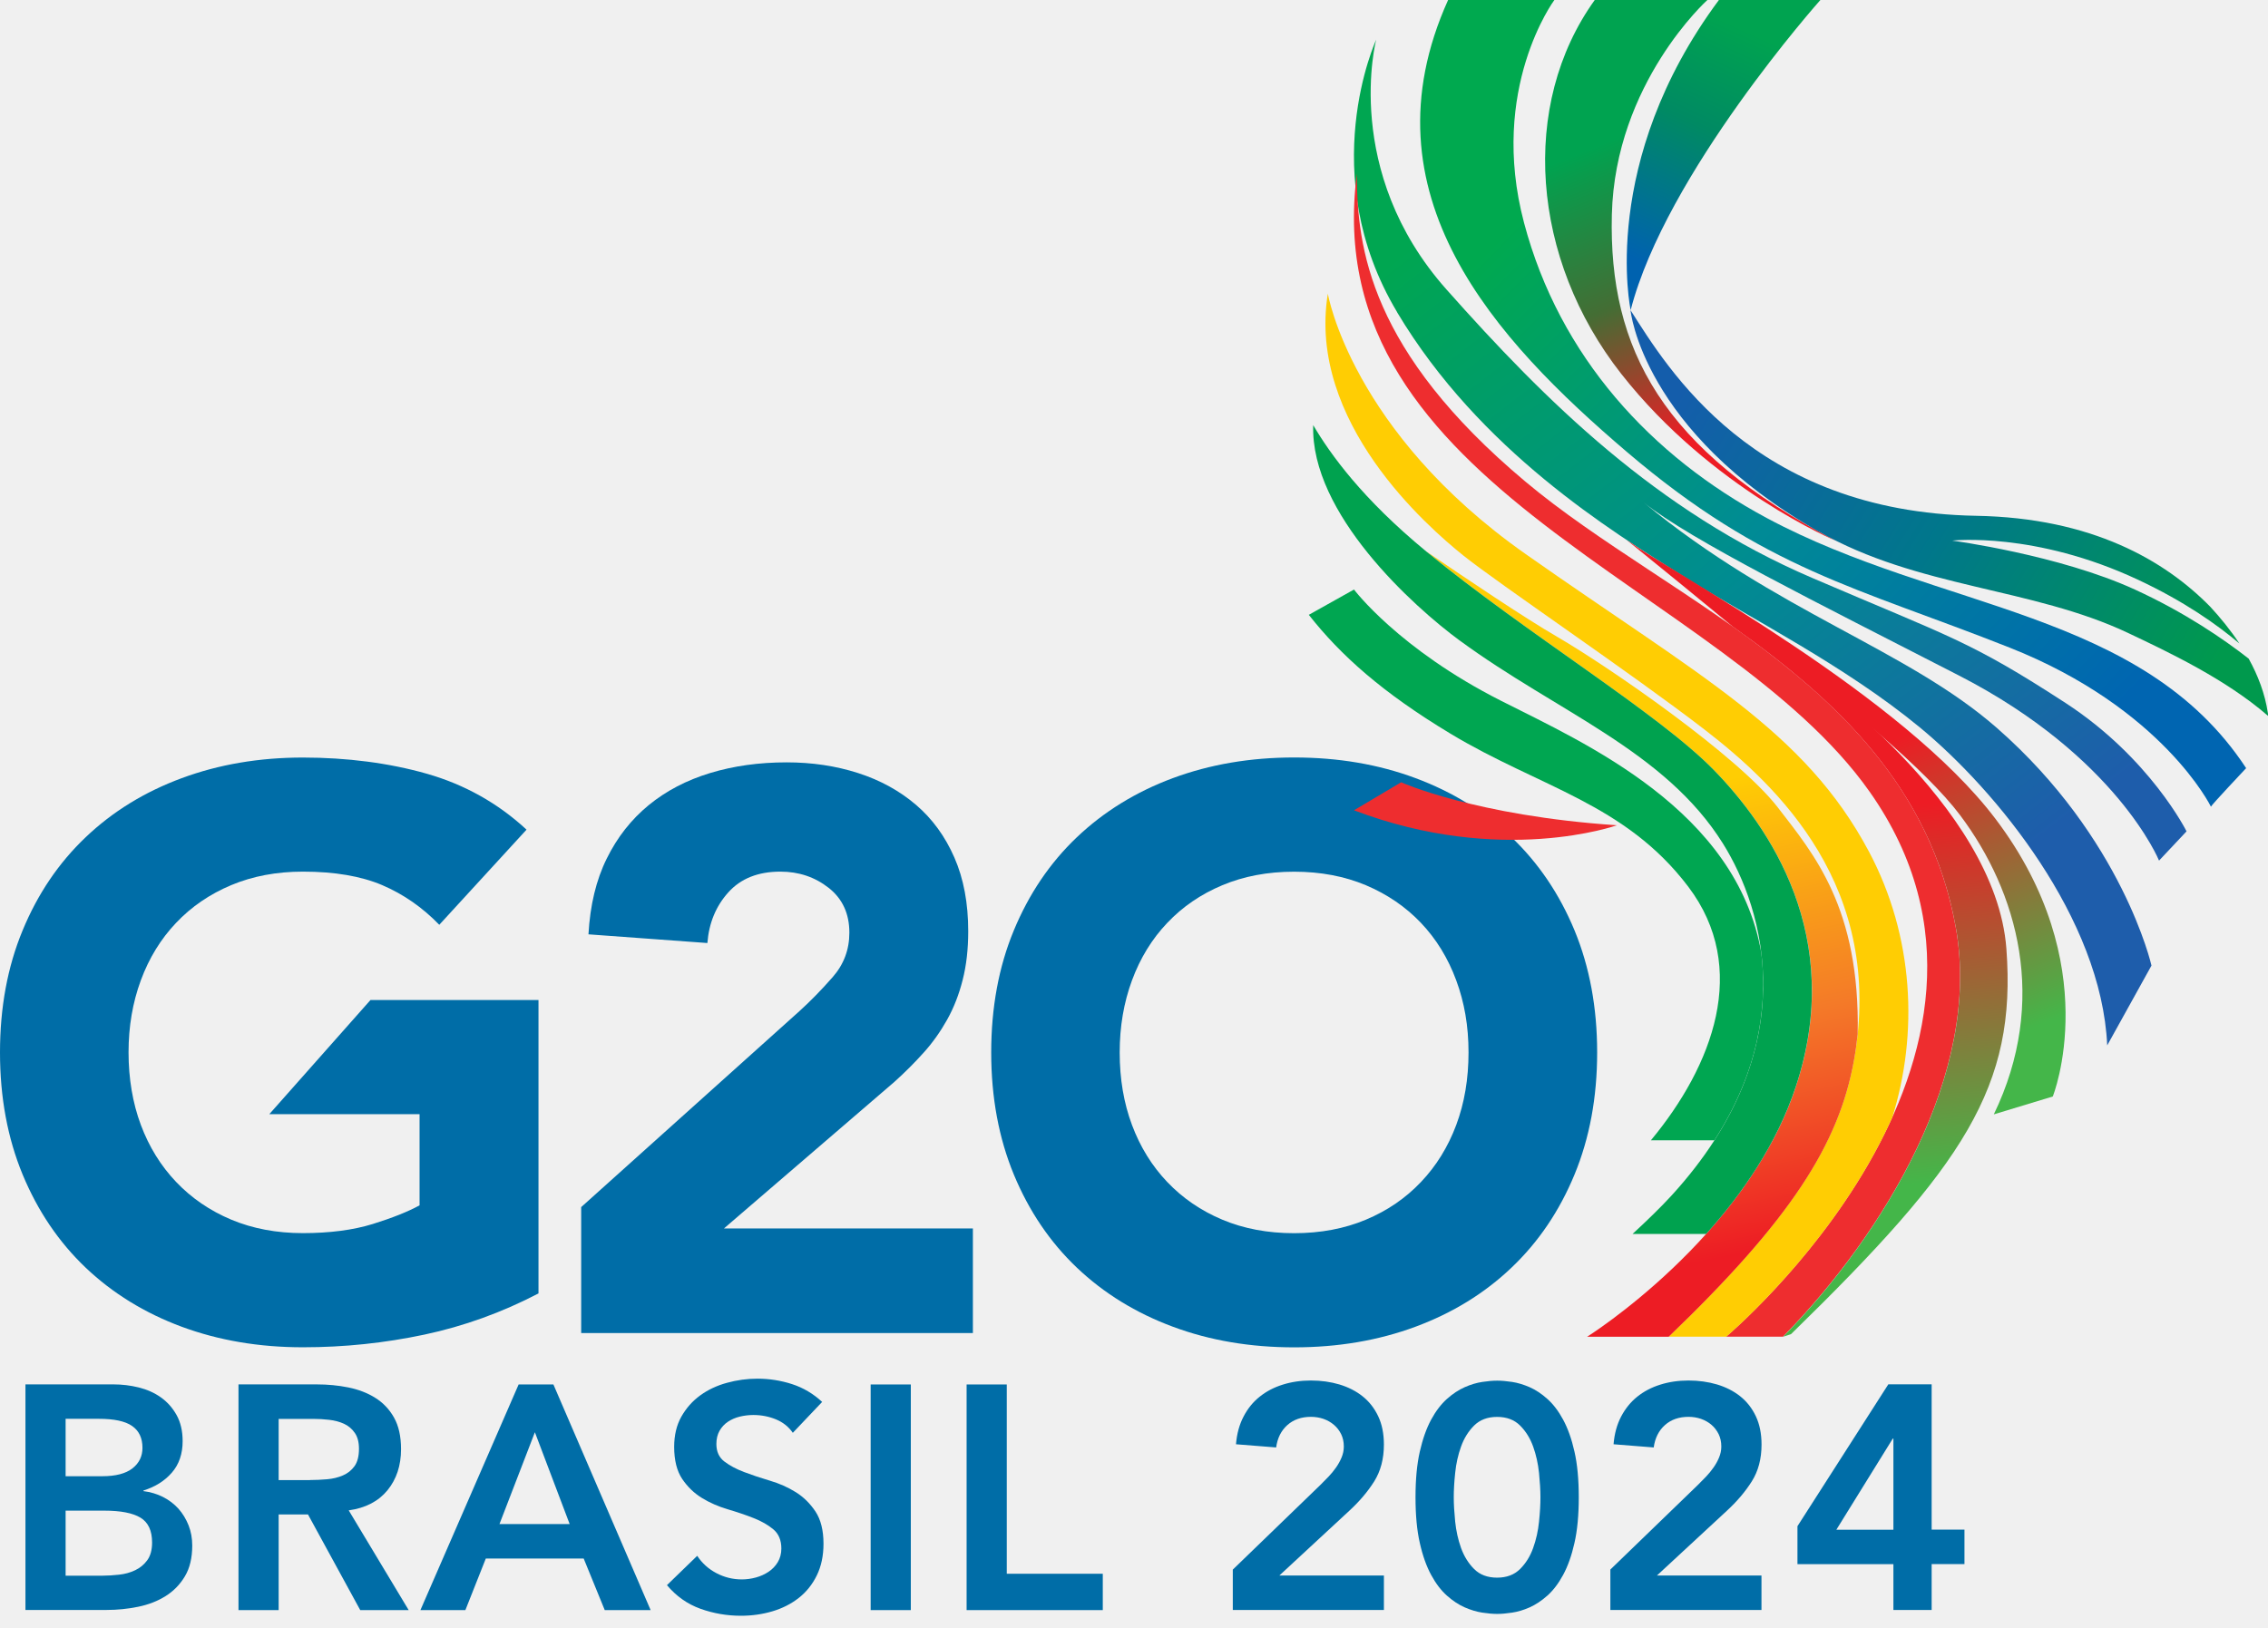
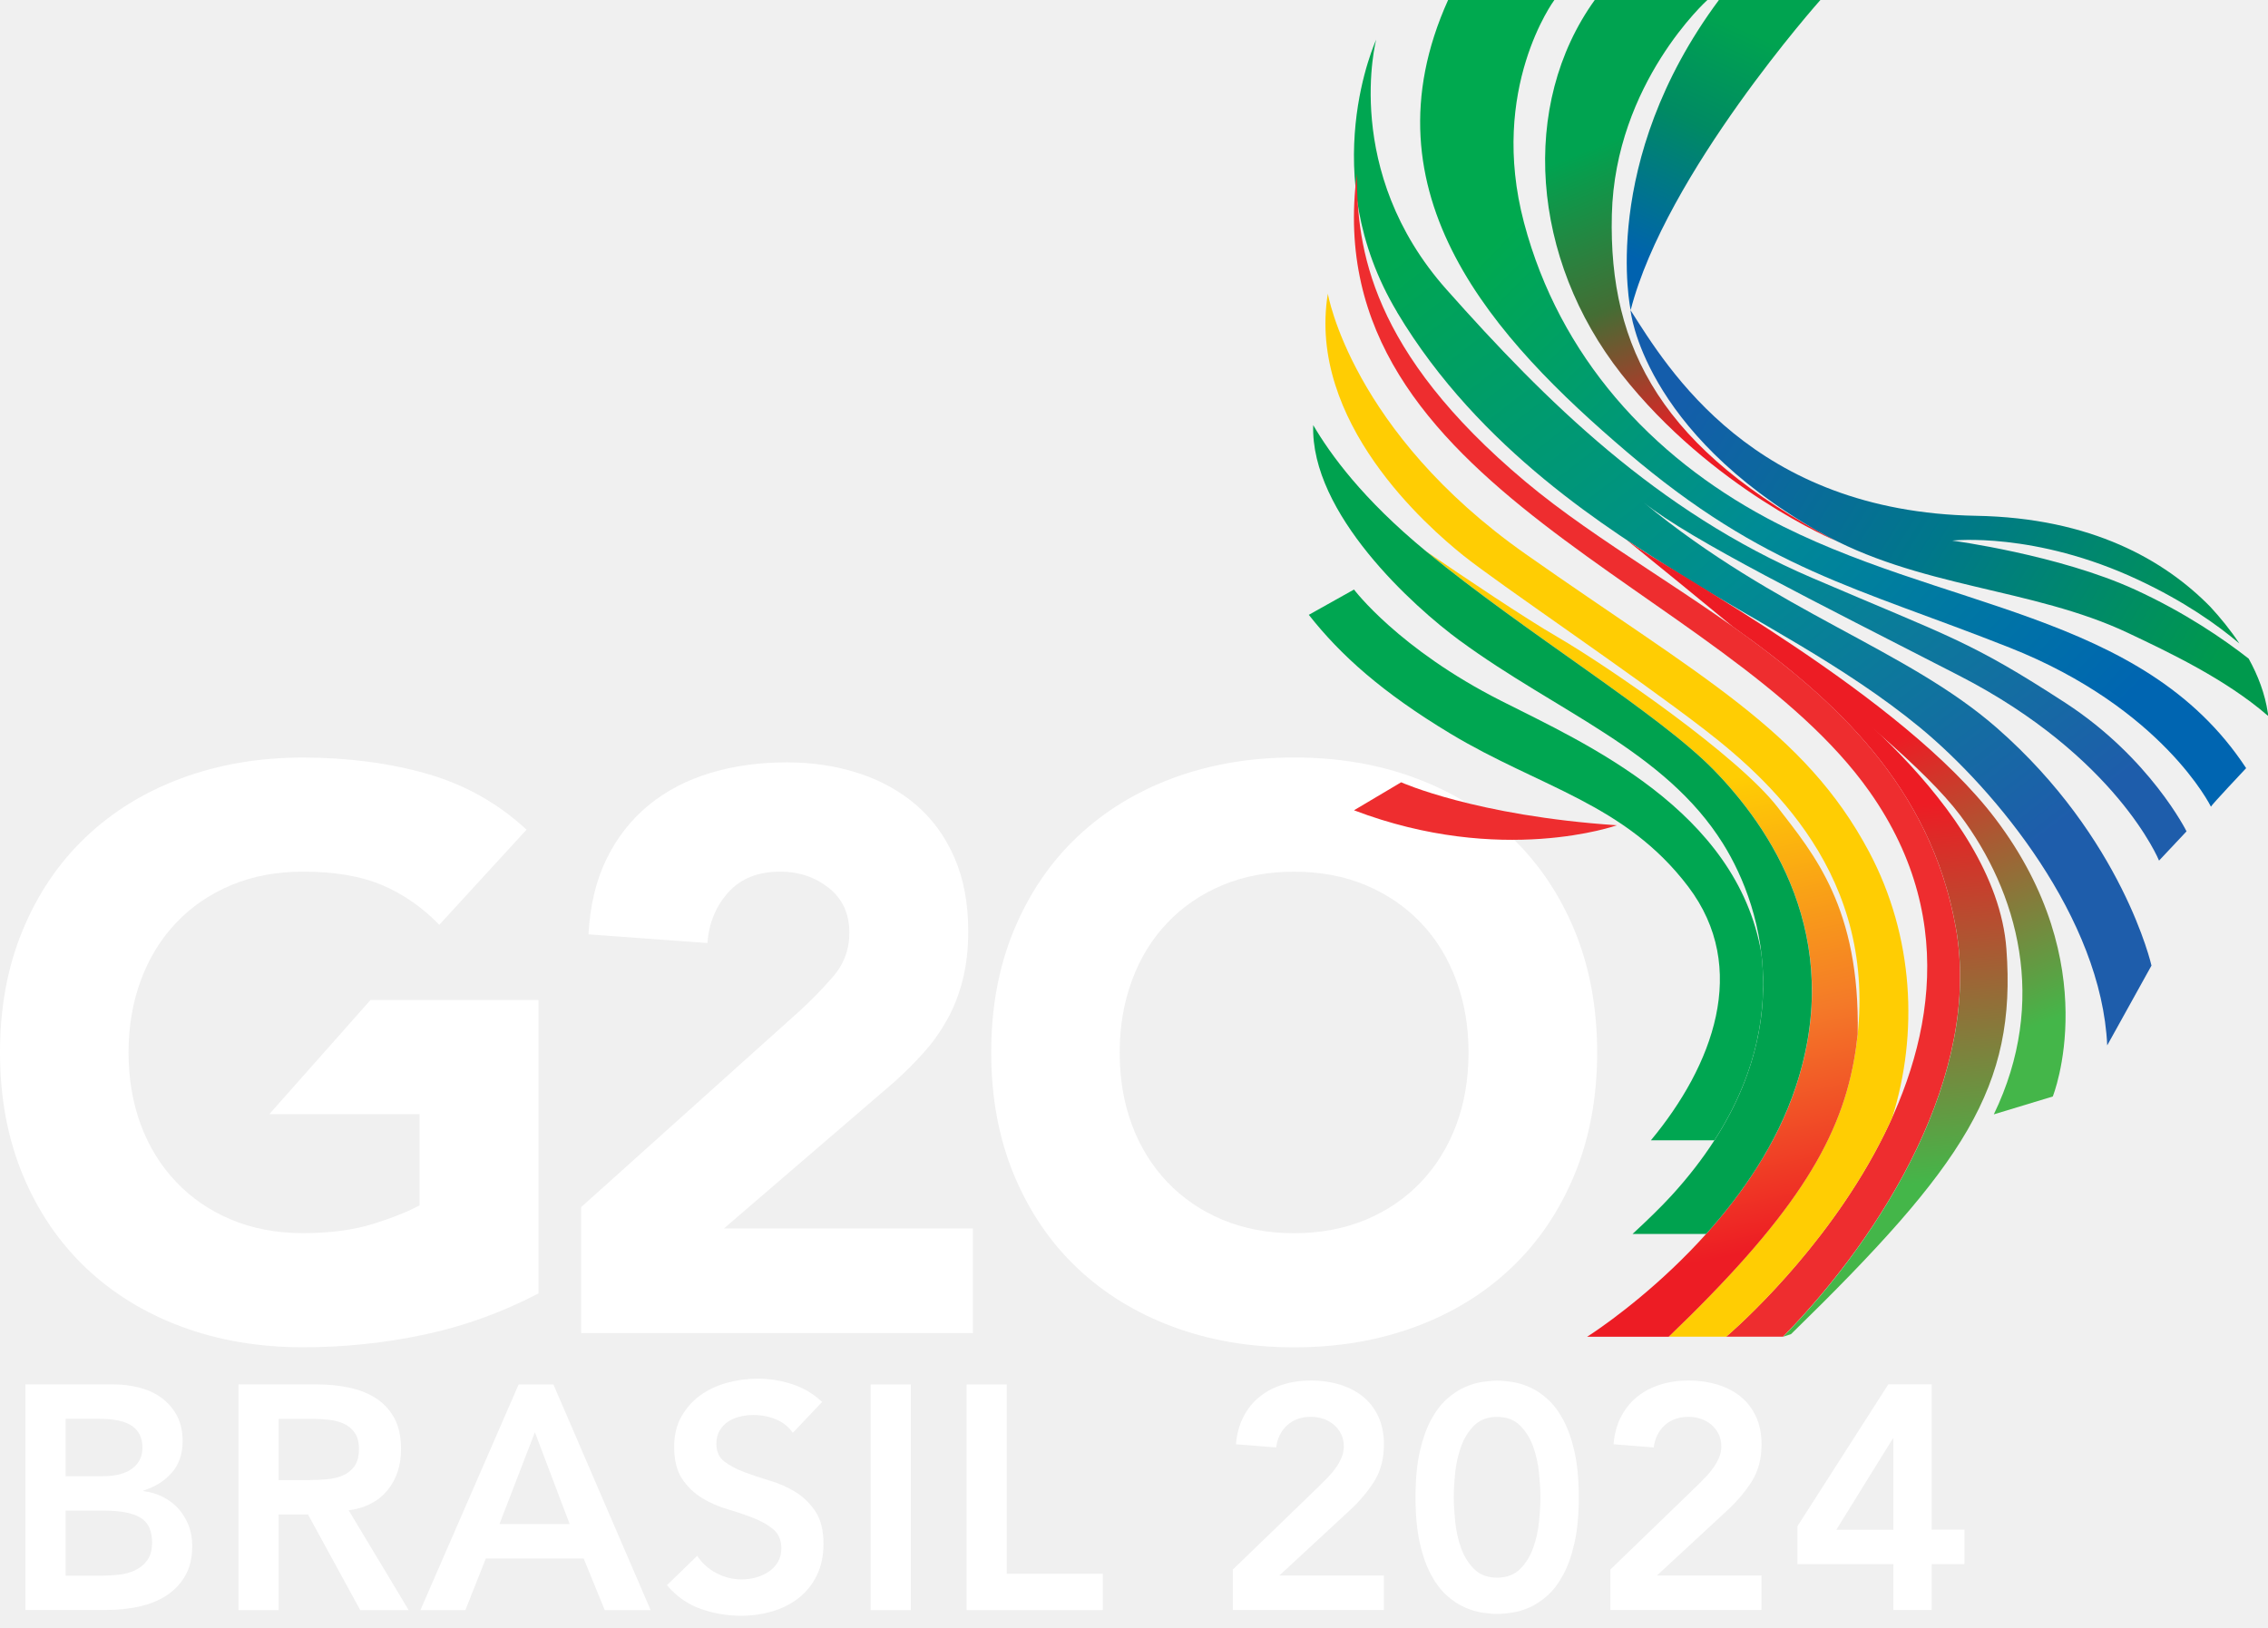
<svg xmlns="http://www.w3.org/2000/svg" aria-labelledby="logo-header" class="LogoG20-module__[local]___ohlCM" width="170" height="122" viewBox="0 0 170 122" fill="none">
-   <path d="M40.363 96.975C37.628 98.4 34.777 99.434 31.804 100.064C28.831 100.695 25.799 101.013 22.709 101.013C19.418 101.013 16.392 100.499 13.615 99.471C10.843 98.443 8.443 96.964 6.423 95.046C4.404 93.122 2.83 90.795 1.696 88.061C0.567 85.326 0 82.278 0 78.908C0 75.537 0.562 72.49 1.696 69.755C2.825 67.021 4.399 64.694 6.423 62.77C8.443 60.846 10.838 59.373 13.615 58.345C16.387 57.317 19.418 56.797 22.709 56.797C26.001 56.797 29.175 57.205 32.011 58.016C34.84 58.827 37.331 60.226 39.467 62.203L32.927 69.337C31.661 68.028 30.235 67.042 28.65 66.363C27.066 65.69 25.084 65.351 22.709 65.351C20.727 65.351 18.936 65.69 17.33 66.363C15.724 67.037 14.346 67.98 13.202 69.188C12.052 70.397 11.172 71.833 10.557 73.497C9.942 75.161 9.635 76.963 9.635 78.903C9.635 80.842 9.942 82.697 10.557 84.34C11.172 85.983 12.052 87.409 13.202 88.617C14.352 89.825 15.73 90.769 17.33 91.442C18.936 92.115 20.727 92.454 22.709 92.454C24.692 92.454 26.472 92.226 27.94 91.77C29.403 91.315 30.574 90.848 31.449 90.371V83.535H20.187L27.771 74.975H40.363V96.964V96.975Z" fill="#006DA7" />
-   <path d="M43.574 90.493L59.919 75.813C60.751 75.06 61.583 74.207 62.415 73.258C63.247 72.31 63.665 71.197 63.665 69.93C63.665 68.504 63.151 67.386 62.118 66.57C61.084 65.759 59.881 65.351 58.493 65.351C56.829 65.351 55.53 65.865 54.597 66.899C53.665 67.932 53.14 69.199 53.023 70.704L44.109 70.052C44.231 67.874 44.682 65.982 45.477 64.376C46.266 62.77 47.321 61.435 48.625 60.364C49.934 59.294 51.465 58.493 53.23 57.958C54.995 57.423 56.903 57.158 58.965 57.158C60.867 57.158 62.648 57.423 64.312 57.958C65.976 58.493 67.423 59.288 68.653 60.338C69.882 61.387 70.841 62.706 71.535 64.291C72.23 65.876 72.574 67.72 72.574 69.819C72.574 71.165 72.436 72.384 72.156 73.476C71.88 74.567 71.493 75.558 70.995 76.449C70.497 77.339 69.914 78.166 69.241 78.913C68.568 79.666 67.836 80.397 67.041 81.113L54.264 92.104H72.924V99.948H43.563V90.498L43.574 90.493Z" fill="#006DA7" />
-   <path d="M83.927 78.908C83.927 80.89 84.234 82.703 84.849 84.346C85.463 85.988 86.343 87.414 87.493 88.622C88.643 89.831 90.021 90.774 91.622 91.447C93.228 92.12 95.019 92.459 97.001 92.459C98.983 92.459 100.774 92.12 102.38 91.447C103.986 90.774 105.359 89.836 106.509 88.622C107.659 87.414 108.539 85.988 109.153 84.346C109.768 82.703 110.075 80.89 110.075 78.908C110.075 76.926 109.768 75.166 109.153 73.502C108.539 71.838 107.659 70.402 106.509 69.194C105.359 67.985 103.981 67.047 102.38 66.369C100.774 65.696 98.983 65.356 97.001 65.356C95.019 65.356 93.228 65.696 91.622 66.369C90.016 67.042 88.638 67.985 87.493 69.194C86.343 70.402 85.463 71.838 84.849 73.502C84.234 75.166 83.927 76.968 83.927 78.908ZM74.297 78.908C74.297 75.543 74.859 72.49 75.993 69.755C77.127 67.021 78.696 64.694 80.72 62.77C82.739 60.852 85.135 59.373 87.912 58.34C90.684 57.312 93.715 56.792 97.006 56.792C100.297 56.792 103.324 57.306 106.101 58.34C108.872 59.373 111.273 60.846 113.292 62.77C115.312 64.694 116.886 67.021 118.02 69.755C119.149 72.49 119.716 75.543 119.716 78.908C119.716 82.273 119.149 85.326 118.02 88.061C116.891 90.795 115.317 93.122 113.292 95.046C111.273 96.969 108.872 98.443 106.101 99.471C103.329 100.499 100.297 101.018 97.006 101.018C93.715 101.018 90.684 100.504 87.912 99.471C85.14 98.443 82.739 96.964 80.72 95.046C78.701 93.127 77.127 90.795 75.993 88.061C74.864 85.326 74.297 82.279 74.297 78.908Z" fill="#006DA7" />
-   <path d="M4.924 118.137H7.696C8.077 118.137 8.485 118.11 8.925 118.062C9.365 118.015 9.768 117.903 10.133 117.728C10.499 117.554 10.801 117.305 11.04 116.976C11.278 116.647 11.4 116.207 11.4 115.651C11.4 114.761 11.109 114.135 10.526 113.785C9.943 113.436 9.042 113.261 7.812 113.261H4.918V118.137H4.924ZM4.924 110.68H7.669C8.671 110.68 9.423 110.484 9.927 110.092C10.43 109.699 10.679 109.185 10.679 108.549C10.679 107.818 10.42 107.272 9.9 106.912C9.381 106.551 8.549 106.376 7.404 106.376H4.918V110.68H4.924ZM1.913 103.795H8.506C9.142 103.795 9.773 103.87 10.393 104.023C11.013 104.177 11.57 104.421 12.052 104.765C12.54 105.11 12.932 105.55 13.234 106.09C13.536 106.631 13.69 107.288 13.69 108.051C13.69 109.005 13.419 109.795 12.879 110.415C12.338 111.035 11.628 111.48 10.754 111.75V111.798C11.278 111.862 11.771 112.01 12.222 112.238C12.677 112.471 13.059 112.763 13.382 113.123C13.7 113.483 13.949 113.897 14.135 114.363C14.32 114.835 14.41 115.338 14.41 115.879C14.41 116.801 14.225 117.575 13.859 118.184C13.493 118.799 13.011 119.292 12.412 119.668C11.813 120.044 11.13 120.309 10.356 120.468C9.582 120.627 8.798 120.707 8.003 120.707H1.908V103.79L1.913 103.795Z" fill="#006DA7" />
-   <path d="M23.229 110.966C23.658 110.966 24.087 110.945 24.517 110.908C24.946 110.871 25.343 110.775 25.698 110.622C26.059 110.468 26.345 110.24 26.573 109.927C26.795 109.615 26.907 109.185 26.907 108.624C26.907 108.131 26.806 107.733 26.594 107.431C26.387 107.129 26.117 106.901 25.783 106.747C25.449 106.594 25.078 106.498 24.67 106.451C24.262 106.403 23.87 106.382 23.488 106.382H20.886V110.971H23.229V110.966ZM17.876 103.796H23.753C24.564 103.796 25.349 103.87 26.107 104.023C26.864 104.177 27.537 104.431 28.126 104.802C28.714 105.168 29.186 105.661 29.535 106.286C29.885 106.906 30.06 107.696 30.06 108.65C30.06 109.88 29.721 110.902 29.043 111.735C28.364 112.561 27.4 113.065 26.138 113.24L30.633 120.718H27.002L23.086 113.547H20.886V120.718H17.876V103.801V103.796Z" fill="#006DA7" />
-   <path d="M42.7 114.268L40.093 107.383L37.438 114.268H42.695H42.7ZM38.879 103.801H41.481L48.769 120.718H45.329L43.75 116.849H36.415L34.883 120.718H31.513L38.874 103.801H38.879Z" fill="#006DA7" />
-   <path d="M59.431 107.431C59.113 106.97 58.684 106.631 58.154 106.414C57.618 106.196 57.057 106.09 56.468 106.09C56.119 106.09 55.779 106.133 55.451 106.212C55.122 106.292 54.831 106.419 54.566 106.594C54.301 106.769 54.094 106.997 53.935 107.272C53.776 107.553 53.697 107.882 53.697 108.263C53.697 108.836 53.898 109.275 54.296 109.578C54.693 109.88 55.186 110.145 55.774 110.367C56.362 110.59 57.009 110.807 57.709 111.014C58.408 111.22 59.055 111.507 59.643 111.872C60.231 112.238 60.724 112.726 61.127 113.33C61.524 113.934 61.726 114.739 61.726 115.741C61.726 116.647 61.556 117.442 61.222 118.121C60.889 118.799 60.438 119.361 59.871 119.806C59.304 120.251 58.647 120.585 57.899 120.808C57.152 121.03 56.362 121.142 55.536 121.142C54.486 121.142 53.474 120.967 52.499 120.617C51.529 120.267 50.692 119.679 49.992 118.847L52.261 116.647C52.626 117.204 53.108 117.638 53.707 117.951C54.306 118.264 54.937 118.417 55.605 118.417C55.954 118.417 56.304 118.37 56.654 118.274C57.004 118.179 57.322 118.036 57.608 117.845C57.894 117.654 58.127 117.411 58.302 117.119C58.477 116.822 58.567 116.483 58.567 116.102C58.567 115.481 58.366 114.999 57.968 114.665C57.571 114.331 57.078 114.05 56.484 113.817C55.896 113.584 55.249 113.367 54.55 113.16C53.85 112.953 53.204 112.673 52.616 112.312C52.027 111.952 51.534 111.475 51.132 110.881C50.734 110.282 50.533 109.482 50.533 108.48C50.533 107.606 50.713 106.848 51.073 106.212C51.434 105.576 51.9 105.046 52.483 104.622C53.066 104.198 53.728 103.886 54.481 103.679C55.228 103.472 55.997 103.366 56.776 103.366C57.666 103.366 58.53 103.504 59.367 103.774C60.205 104.045 60.957 104.49 61.625 105.11L59.426 107.426L59.431 107.431Z" fill="#006DA7" />
-   <path d="M92.406 117.681L98.978 111.326C99.169 111.136 99.37 110.934 99.577 110.717C99.784 110.5 99.969 110.277 100.139 110.033C100.308 109.795 100.446 109.546 100.557 109.281C100.669 109.016 100.727 108.74 100.727 108.454C100.727 108.104 100.658 107.792 100.525 107.521C100.388 107.251 100.213 107.018 99.985 106.827C99.762 106.636 99.503 106.488 99.206 106.382C98.909 106.281 98.596 106.228 98.263 106.228C97.547 106.228 96.953 106.435 96.492 106.848C96.031 107.262 95.75 107.818 95.655 108.523L92.645 108.284C92.708 107.505 92.894 106.816 93.207 106.217C93.514 105.619 93.917 105.12 94.415 104.723C94.908 104.325 95.48 104.023 96.137 103.817C96.789 103.61 97.499 103.504 98.263 103.504C99.026 103.504 99.741 103.605 100.398 103.801C101.061 104.002 101.638 104.294 102.131 104.686C102.624 105.078 103.016 105.576 103.303 106.18C103.589 106.785 103.732 107.495 103.732 108.306C103.732 109.376 103.488 110.293 103.006 111.067C102.518 111.841 101.893 112.577 101.13 113.277L95.894 118.126H103.732V120.707H92.406V117.67V117.681Z" fill="#006DA7" />
-   <path d="M108.968 112.259C108.968 112.784 109.005 113.393 109.074 114.088C109.148 114.782 109.291 115.439 109.514 116.059C109.736 116.679 110.065 117.209 110.494 117.638C110.923 118.068 111.496 118.285 112.216 118.285C112.937 118.285 113.504 118.068 113.939 117.638C114.368 117.209 114.697 116.685 114.919 116.059C115.142 115.439 115.29 114.782 115.359 114.088C115.433 113.393 115.465 112.784 115.465 112.259C115.465 111.735 115.428 111.125 115.359 110.431C115.285 109.737 115.142 109.079 114.919 108.459C114.697 107.839 114.368 107.309 113.939 106.88C113.51 106.451 112.937 106.233 112.216 106.233C111.496 106.233 110.929 106.451 110.494 106.88C110.065 107.309 109.736 107.834 109.514 108.459C109.291 109.079 109.143 109.737 109.074 110.431C109 111.125 108.968 111.735 108.968 112.259ZM106.101 112.259C106.101 110.924 106.207 109.779 106.424 108.83C106.641 107.882 106.922 107.087 107.272 106.44C107.622 105.794 108.019 105.279 108.454 104.887C108.894 104.495 109.339 104.204 109.795 104.002C110.25 103.801 110.685 103.674 111.109 103.61C111.533 103.546 111.899 103.515 112.222 103.515C112.545 103.515 112.911 103.546 113.335 103.61C113.759 103.674 114.193 103.806 114.649 104.002C115.105 104.204 115.55 104.495 115.985 104.887C116.424 105.279 116.817 105.794 117.166 106.44C117.516 107.087 117.802 107.882 118.014 108.83C118.232 109.779 118.338 110.924 118.338 112.259C118.338 113.595 118.232 114.74 118.014 115.688C117.802 116.637 117.516 117.432 117.166 118.078C116.817 118.725 116.419 119.244 115.985 119.631C115.545 120.023 115.1 120.315 114.649 120.516C114.193 120.718 113.759 120.845 113.335 120.908C112.911 120.972 112.545 121.004 112.222 121.004C111.899 121.004 111.533 120.972 111.109 120.908C110.685 120.845 110.25 120.712 109.795 120.516C109.339 120.315 108.894 120.023 108.454 119.631C108.014 119.239 107.622 118.725 107.272 118.078C106.922 117.432 106.636 116.637 106.424 115.688C106.207 114.74 106.101 113.6 106.101 112.259Z" fill="#006DA7" />
-   <path d="M120.702 117.681L127.274 111.326C127.465 111.136 127.666 110.934 127.873 110.717C128.079 110.5 128.265 110.277 128.434 110.033C128.604 109.795 128.742 109.546 128.853 109.281C128.964 109.016 129.023 108.74 129.023 108.454C129.023 108.104 128.954 107.792 128.821 107.521C128.684 107.251 128.509 107.018 128.286 106.827C128.063 106.636 127.804 106.488 127.507 106.382C127.21 106.281 126.898 106.228 126.564 106.228C125.848 106.228 125.255 106.435 124.794 106.848C124.332 107.262 124.052 107.818 123.956 108.523L120.946 108.284C121.01 107.505 121.195 106.816 121.508 106.217C121.82 105.619 122.223 105.12 122.716 104.723C123.209 104.325 123.781 104.023 124.438 103.817C125.09 103.61 125.801 103.504 126.564 103.504C127.327 103.504 128.042 103.605 128.705 103.801C129.367 104.002 129.945 104.294 130.438 104.686C130.931 105.078 131.323 105.576 131.609 106.18C131.895 106.785 132.038 107.495 132.038 108.306C132.038 109.376 131.795 110.293 131.307 111.067C130.819 111.841 130.194 112.577 129.431 113.277L124.195 118.126H132.033V120.707H120.707V117.67L120.702 117.681Z" fill="#006DA7" />
-   <path d="M141.922 107.86H141.875L137.645 114.692H141.922V107.86ZM141.922 117.273H134.73V114.427L141.541 103.79H144.789V114.686H147.248V117.267H144.789V120.707H141.922V117.267V117.273Z" fill="#006DA7" />
-   <path d="M68.271 103.801H65.261V120.718H68.271V103.801Z" fill="#006DA7" />
-   <path d="M72.453 103.801H75.463V117.993H82.66V120.718H72.453V103.801Z" fill="#006DA7" />
+   <path d="M40.363 96.975C37.628 98.4 34.777 99.434 31.804 100.064C28.831 100.695 25.799 101.013 22.709 101.013C19.418 101.013 16.392 100.499 13.615 99.471C10.843 98.443 8.443 96.964 6.423 95.046C4.404 93.122 2.83 90.795 1.696 88.061C0.567 85.326 0 82.278 0 78.908C0 75.537 0.562 72.49 1.696 69.755C2.825 67.021 4.399 64.694 6.423 62.77C8.443 60.846 10.838 59.373 13.615 58.345C16.387 57.317 19.418 56.797 22.709 56.797C26.001 56.797 29.175 57.205 32.011 58.016C34.84 58.827 37.331 60.226 39.467 62.203L32.927 69.337C31.661 68.028 30.235 67.042 28.65 66.363C27.066 65.69 25.084 65.351 22.709 65.351C20.727 65.351 18.936 65.69 17.33 66.363C15.724 67.037 14.346 67.98 13.202 69.188C12.052 70.397 11.172 71.833 10.557 73.497C9.942 75.161 9.635 76.963 9.635 78.903C9.635 80.842 9.942 82.697 10.557 84.34C11.172 85.983 12.052 87.409 13.202 88.617C14.352 89.825 15.73 90.769 17.33 91.442C18.936 92.115 20.727 92.454 22.709 92.454C24.692 92.454 26.472 92.226 27.94 91.77C29.403 91.315 30.574 90.848 31.449 90.371V83.535H20.187L27.771 74.975H40.363V96.964V96.975Z" fill="#fff" />
+   <path d="M43.574 90.493L59.919 75.813C60.751 75.06 61.583 74.207 62.415 73.258C63.247 72.31 63.665 71.197 63.665 69.93C63.665 68.504 63.151 67.386 62.118 66.57C61.084 65.759 59.881 65.351 58.493 65.351C56.829 65.351 55.53 65.865 54.597 66.899C53.665 67.932 53.14 69.199 53.023 70.704L44.109 70.052C44.231 67.874 44.682 65.982 45.477 64.376C46.266 62.77 47.321 61.435 48.625 60.364C49.934 59.294 51.465 58.493 53.23 57.958C54.995 57.423 56.903 57.158 58.965 57.158C60.867 57.158 62.648 57.423 64.312 57.958C65.976 58.493 67.423 59.288 68.653 60.338C69.882 61.387 70.841 62.706 71.535 64.291C72.23 65.876 72.574 67.72 72.574 69.819C72.574 71.165 72.436 72.384 72.156 73.476C71.88 74.567 71.493 75.558 70.995 76.449C70.497 77.339 69.914 78.166 69.241 78.913C68.568 79.666 67.836 80.397 67.041 81.113L54.264 92.104H72.924V99.948H43.563V90.498L43.574 90.493Z" fill="#fff" />
+   <path d="M83.927 78.908C83.927 80.89 84.234 82.703 84.849 84.346C85.463 85.988 86.343 87.414 87.493 88.622C88.643 89.831 90.021 90.774 91.622 91.447C93.228 92.12 95.019 92.459 97.001 92.459C98.983 92.459 100.774 92.12 102.38 91.447C103.986 90.774 105.359 89.836 106.509 88.622C107.659 87.414 108.539 85.988 109.153 84.346C109.768 82.703 110.075 80.89 110.075 78.908C110.075 76.926 109.768 75.166 109.153 73.502C108.539 71.838 107.659 70.402 106.509 69.194C105.359 67.985 103.981 67.047 102.38 66.369C100.774 65.696 98.983 65.356 97.001 65.356C95.019 65.356 93.228 65.696 91.622 66.369C90.016 67.042 88.638 67.985 87.493 69.194C86.343 70.402 85.463 71.838 84.849 73.502C84.234 75.166 83.927 76.968 83.927 78.908ZM74.297 78.908C74.297 75.543 74.859 72.49 75.993 69.755C77.127 67.021 78.696 64.694 80.72 62.77C82.739 60.852 85.135 59.373 87.912 58.34C90.684 57.312 93.715 56.792 97.006 56.792C100.297 56.792 103.324 57.306 106.101 58.34C108.872 59.373 111.273 60.846 113.292 62.77C115.312 64.694 116.886 67.021 118.02 69.755C119.149 72.49 119.716 75.543 119.716 78.908C119.716 82.273 119.149 85.326 118.02 88.061C116.891 90.795 115.317 93.122 113.292 95.046C111.273 96.969 108.872 98.443 106.101 99.471C103.329 100.499 100.297 101.018 97.006 101.018C93.715 101.018 90.684 100.504 87.912 99.471C85.14 98.443 82.739 96.964 80.72 95.046C78.701 93.127 77.127 90.795 75.993 88.061C74.864 85.326 74.297 82.279 74.297 78.908Z" fill="#fff" />
+   <path d="M4.924 118.137H7.696C8.077 118.137 8.485 118.11 8.925 118.062C9.365 118.015 9.768 117.903 10.133 117.728C10.499 117.554 10.801 117.305 11.04 116.976C11.278 116.647 11.4 116.207 11.4 115.651C11.4 114.761 11.109 114.135 10.526 113.785C9.943 113.436 9.042 113.261 7.812 113.261H4.918V118.137H4.924ZM4.924 110.68H7.669C8.671 110.68 9.423 110.484 9.927 110.092C10.43 109.699 10.679 109.185 10.679 108.549C10.679 107.818 10.42 107.272 9.9 106.912C9.381 106.551 8.549 106.376 7.404 106.376H4.918V110.68H4.924ZM1.913 103.795H8.506C9.142 103.795 9.773 103.87 10.393 104.023C11.013 104.177 11.57 104.421 12.052 104.765C12.54 105.11 12.932 105.55 13.234 106.09C13.536 106.631 13.69 107.288 13.69 108.051C13.69 109.005 13.419 109.795 12.879 110.415C12.338 111.035 11.628 111.48 10.754 111.75V111.798C11.278 111.862 11.771 112.01 12.222 112.238C12.677 112.471 13.059 112.763 13.382 113.123C13.7 113.483 13.949 113.897 14.135 114.363C14.32 114.835 14.41 115.338 14.41 115.879C14.41 116.801 14.225 117.575 13.859 118.184C13.493 118.799 13.011 119.292 12.412 119.668C11.813 120.044 11.13 120.309 10.356 120.468C9.582 120.627 8.798 120.707 8.003 120.707H1.908V103.79L1.913 103.795Z" fill="#fff" />
+   <path d="M23.229 110.966C23.658 110.966 24.087 110.945 24.517 110.908C24.946 110.871 25.343 110.775 25.698 110.622C26.059 110.468 26.345 110.24 26.573 109.927C26.795 109.615 26.907 109.185 26.907 108.624C26.907 108.131 26.806 107.733 26.594 107.431C26.387 107.129 26.117 106.901 25.783 106.747C25.449 106.594 25.078 106.498 24.67 106.451C24.262 106.403 23.87 106.382 23.488 106.382H20.886V110.971H23.229V110.966ZM17.876 103.796H23.753C24.564 103.796 25.349 103.87 26.107 104.023C26.864 104.177 27.537 104.431 28.126 104.802C28.714 105.168 29.186 105.661 29.535 106.286C29.885 106.906 30.06 107.696 30.06 108.65C30.06 109.88 29.721 110.902 29.043 111.735C28.364 112.561 27.4 113.065 26.138 113.24L30.633 120.718H27.002L23.086 113.547H20.886V120.718H17.876V103.801V103.796Z" fill="#fff" />
+   <path d="M42.7 114.268L40.093 107.383L37.438 114.268H42.695H42.7ZM38.879 103.801H41.481L48.769 120.718H45.329L43.75 116.849H36.415L34.883 120.718H31.513L38.874 103.801H38.879Z" fill="#fff" />
+   <path d="M59.431 107.431C59.113 106.97 58.684 106.631 58.154 106.414C57.618 106.196 57.057 106.09 56.468 106.09C56.119 106.09 55.779 106.133 55.451 106.212C55.122 106.292 54.831 106.419 54.566 106.594C54.301 106.769 54.094 106.997 53.935 107.272C53.776 107.553 53.697 107.882 53.697 108.263C53.697 108.836 53.898 109.275 54.296 109.578C54.693 109.88 55.186 110.145 55.774 110.367C56.362 110.59 57.009 110.807 57.709 111.014C58.408 111.22 59.055 111.507 59.643 111.872C60.231 112.238 60.724 112.726 61.127 113.33C61.524 113.934 61.726 114.739 61.726 115.741C61.726 116.647 61.556 117.442 61.222 118.121C60.889 118.799 60.438 119.361 59.871 119.806C59.304 120.251 58.647 120.585 57.899 120.808C57.152 121.03 56.362 121.142 55.536 121.142C54.486 121.142 53.474 120.967 52.499 120.617C51.529 120.267 50.692 119.679 49.992 118.847L52.261 116.647C52.626 117.204 53.108 117.638 53.707 117.951C54.306 118.264 54.937 118.417 55.605 118.417C55.954 118.417 56.304 118.37 56.654 118.274C57.004 118.179 57.322 118.036 57.608 117.845C57.894 117.654 58.127 117.411 58.302 117.119C58.477 116.822 58.567 116.483 58.567 116.102C58.567 115.481 58.366 114.999 57.968 114.665C57.571 114.331 57.078 114.05 56.484 113.817C55.896 113.584 55.249 113.367 54.55 113.16C53.85 112.953 53.204 112.673 52.616 112.312C52.027 111.952 51.534 111.475 51.132 110.881C50.734 110.282 50.533 109.482 50.533 108.48C50.533 107.606 50.713 106.848 51.073 106.212C51.434 105.576 51.9 105.046 52.483 104.622C53.066 104.198 53.728 103.886 54.481 103.679C55.228 103.472 55.997 103.366 56.776 103.366C57.666 103.366 58.53 103.504 59.367 103.774C60.205 104.045 60.957 104.49 61.625 105.11L59.426 107.426L59.431 107.431Z" fill="#fff" />
+   <path d="M92.406 117.681L98.978 111.326C99.169 111.136 99.37 110.934 99.577 110.717C99.784 110.5 99.969 110.277 100.139 110.033C100.308 109.795 100.446 109.546 100.557 109.281C100.669 109.016 100.727 108.74 100.727 108.454C100.727 108.104 100.658 107.792 100.525 107.521C100.388 107.251 100.213 107.018 99.985 106.827C99.762 106.636 99.503 106.488 99.206 106.382C98.909 106.281 98.596 106.228 98.263 106.228C97.547 106.228 96.953 106.435 96.492 106.848C96.031 107.262 95.75 107.818 95.655 108.523L92.645 108.284C92.708 107.505 92.894 106.816 93.207 106.217C93.514 105.619 93.917 105.12 94.415 104.723C94.908 104.325 95.48 104.023 96.137 103.817C96.789 103.61 97.499 103.504 98.263 103.504C99.026 103.504 99.741 103.605 100.398 103.801C101.061 104.002 101.638 104.294 102.131 104.686C102.624 105.078 103.016 105.576 103.303 106.18C103.589 106.785 103.732 107.495 103.732 108.306C103.732 109.376 103.488 110.293 103.006 111.067C102.518 111.841 101.893 112.577 101.13 113.277L95.894 118.126H103.732V120.707H92.406V117.67V117.681Z" fill="#fff" />
+   <path d="M108.968 112.259C108.968 112.784 109.005 113.393 109.074 114.088C109.148 114.782 109.291 115.439 109.514 116.059C109.736 116.679 110.065 117.209 110.494 117.638C110.923 118.068 111.496 118.285 112.216 118.285C112.937 118.285 113.504 118.068 113.939 117.638C114.368 117.209 114.697 116.685 114.919 116.059C115.142 115.439 115.29 114.782 115.359 114.088C115.433 113.393 115.465 112.784 115.465 112.259C115.465 111.735 115.428 111.125 115.359 110.431C115.285 109.737 115.142 109.079 114.919 108.459C114.697 107.839 114.368 107.309 113.939 106.88C113.51 106.451 112.937 106.233 112.216 106.233C111.496 106.233 110.929 106.451 110.494 106.88C110.065 107.309 109.736 107.834 109.514 108.459C109.291 109.079 109.143 109.737 109.074 110.431C109 111.125 108.968 111.735 108.968 112.259ZM106.101 112.259C106.101 110.924 106.207 109.779 106.424 108.83C106.641 107.882 106.922 107.087 107.272 106.44C107.622 105.794 108.019 105.279 108.454 104.887C108.894 104.495 109.339 104.204 109.795 104.002C110.25 103.801 110.685 103.674 111.109 103.61C111.533 103.546 111.899 103.515 112.222 103.515C112.545 103.515 112.911 103.546 113.335 103.61C113.759 103.674 114.193 103.806 114.649 104.002C115.105 104.204 115.55 104.495 115.985 104.887C116.424 105.279 116.817 105.794 117.166 106.44C117.516 107.087 117.802 107.882 118.014 108.83C118.232 109.779 118.338 110.924 118.338 112.259C118.338 113.595 118.232 114.74 118.014 115.688C117.802 116.637 117.516 117.432 117.166 118.078C116.817 118.725 116.419 119.244 115.985 119.631C115.545 120.023 115.1 120.315 114.649 120.516C114.193 120.718 113.759 120.845 113.335 120.908C112.911 120.972 112.545 121.004 112.222 121.004C111.899 121.004 111.533 120.972 111.109 120.908C110.685 120.845 110.25 120.712 109.795 120.516C109.339 120.315 108.894 120.023 108.454 119.631C108.014 119.239 107.622 118.725 107.272 118.078C106.922 117.432 106.636 116.637 106.424 115.688C106.207 114.74 106.101 113.6 106.101 112.259Z" fill="#fff" />
+   <path d="M120.702 117.681L127.274 111.326C127.465 111.136 127.666 110.934 127.873 110.717C128.079 110.5 128.265 110.277 128.434 110.033C128.604 109.795 128.742 109.546 128.853 109.281C128.964 109.016 129.023 108.74 129.023 108.454C129.023 108.104 128.954 107.792 128.821 107.521C128.684 107.251 128.509 107.018 128.286 106.827C128.063 106.636 127.804 106.488 127.507 106.382C127.21 106.281 126.898 106.228 126.564 106.228C125.848 106.228 125.255 106.435 124.794 106.848C124.332 107.262 124.052 107.818 123.956 108.523L120.946 108.284C121.01 107.505 121.195 106.816 121.508 106.217C121.82 105.619 122.223 105.12 122.716 104.723C123.209 104.325 123.781 104.023 124.438 103.817C125.09 103.61 125.801 103.504 126.564 103.504C127.327 103.504 128.042 103.605 128.705 103.801C129.367 104.002 129.945 104.294 130.438 104.686C130.931 105.078 131.323 105.576 131.609 106.18C131.895 106.785 132.038 107.495 132.038 108.306C132.038 109.376 131.795 110.293 131.307 111.067C130.819 111.841 130.194 112.577 129.431 113.277L124.195 118.126H132.033V120.707H120.707V117.67L120.702 117.681Z" fill="#fff" />
+   <path d="M141.922 107.86H141.875L137.645 114.692H141.922V107.86ZM141.922 117.273H134.73V114.427L141.541 103.79H144.789V114.686H147.248V117.267H144.789V120.707H141.922V117.267V117.273Z" fill="#fff" />
+   <path d="M68.271 103.801H65.261V120.718H68.271V103.801Z" fill="#fff" />
+   <path d="M72.453 103.801H75.463V117.993H82.66V120.718H72.453V103.801Z" fill="#fff" />
  <path d="M128.842 0C119.812 12.158 122.228 23.25 122.228 23.25C124.857 13.011 136.448 0 136.448 0H128.842Z" fill="url(#paint0_linear_25_20970)" />
  <path d="M119.536 0C113.897 7.844 114.75 19.408 121.528 28.036C128.307 36.664 137.618 40.554 137.618 40.554C124.618 33.733 120.569 26.197 120.818 16.09C121.062 6.227 127.978 0 127.978 0H119.541H119.536Z" fill="url(#paint1_linear_25_20970)" />
  <path d="M108.544 0C101.967 14.574 112.1 25.486 121.936 33.876C132.303 42.716 139.15 44.009 150.635 48.556C162.119 53.103 165.723 60.481 165.723 60.481C165.744 60.369 168.362 57.592 168.362 57.592C160.556 45.71 145.425 45.806 132.435 38.842C123.781 34.205 116.902 26.764 114.236 16.705C111.57 6.646 116.509 0 116.509 0H108.549L108.544 0Z" fill="url(#paint2_linear_25_20970)" />
  <path d="M104.723 23.414C110.929 33.797 120.786 39.812 126.049 43.129C131.312 46.447 138.228 49.86 143.92 54.55C149.606 59.24 157.519 68.849 157.948 78.378L161.266 72.394C161.266 72.394 159.119 62.86 149.702 54.598C142.918 48.646 133.209 45.928 123.208 37.676C126.764 40.517 136.129 45.143 146.861 50.66C158.664 56.728 161.833 64.524 161.833 64.524L163.894 62.33C163.894 62.33 161.16 56.829 154.827 52.706C147.614 48.016 146.193 47.777 135.811 43.32C124.194 38.333 115.863 30.087 108.417 21.697C100.547 12.836 103.154 2.973 103.154 2.973C103.154 2.973 98.511 13.021 104.723 23.404" fill="url(#paint3_linear_25_20970)" />
  <path d="M101.707 13.059C101.707 18.602 102.698 26.34 114.316 36.091C125.265 45.286 143.369 51.683 146.591 69.506C148.573 80.455 141.191 92.507 133.649 100.218H129.383C129.383 100.218 154.212 79.332 140.141 59.362C129.187 43.818 98.623 36.754 101.702 13.053" fill="#EE2D2F" />
  <path d="M141.837 83.784C143.798 77.509 143.469 70.216 140.098 63.867C135.265 54.768 127.443 50.74 114.363 41.545C101.283 32.35 99.529 22.015 99.529 22.015C97.965 31.634 107.017 39.504 109.673 41.64C112.328 43.771 122.238 50.443 127.729 54.672C133.267 58.938 141.301 66.533 138.964 79.507C137.825 85.808 134.194 91.452 125.079 100.218H129.393C129.393 100.218 137.523 93.376 141.842 83.778" fill="#FFCD03" />
  <path d="M106.896 41.333C106.896 41.333 106.911 41.349 106.922 41.354C114.411 47.518 124.263 53.443 128.439 57.709C132.615 61.975 138.35 70.222 134.603 81.499C130.856 92.777 118.963 100.224 118.963 100.224H125.079C134.2 91.458 137.83 85.814 138.964 79.512C139.086 78.839 139.176 78.182 139.245 77.535C139.431 68.054 135.938 64.021 133.267 60.55C130.273 56.665 120.569 49.982 116.732 47.751C114.262 46.32 109.784 43.304 106.896 41.333Z" fill="url(#paint4_linear_25_20970)" />
  <path d="M101.49 60.751L105.025 58.652C105.025 58.652 110.585 61.164 121.195 61.875C121.195 61.875 112.551 64.964 101.49 60.751Z" fill="#EE2D2F" />
  <path d="M121.989 40.532C123.961 42.122 128.142 45.546 129.87 46.972C137.608 52.457 144.693 58.991 146.596 69.511C148.578 80.461 141.196 92.512 133.659 100.223C133.659 100.223 133.871 100.155 134.253 100.022C147.232 87.356 151.164 81.494 150.391 71.133C149.585 60.327 135.52 50.448 133.802 49.134C132.345 48.016 123.855 41.81 122.032 40.554C122.021 40.543 122.005 40.538 121.995 40.527L121.989 40.532Z" fill="url(#paint5_linear_25_20970)" />
  <path d="M122.027 40.554C122.557 41.073 141.811 54.312 146.92 61.117C151.239 66.872 153.555 75.05 149.448 83.55L153.868 82.21C153.868 82.21 157.858 72.326 149.564 61.382C142.606 52.192 125.567 43.066 122.021 40.559L122.027 40.554Z" fill="url(#paint6_linear_25_20970)" />
  <path d="M109.434 48.037C116.732 53.395 124.788 56.273 129.149 63.252C132.228 68.181 135.377 78.585 125.312 89.613C124.523 90.477 123.489 91.484 122.366 92.518H127.883C130.564 89.534 133.172 85.798 134.597 81.499C138.344 70.216 132.605 61.97 128.434 57.704C124.258 53.437 114.411 47.512 106.917 41.354C102.115 37.4 99.715 34.056 98.432 31.873C98.22 38.508 105.942 45.477 109.429 48.037" fill="#00A24F" />
  <path d="M108.719 55.006C115.402 59.034 121.799 60.221 126.542 66.475C131.174 72.585 128.376 79.91 123.744 85.496H128.503C131.81 80.36 132.509 75.505 132.022 71.451C130.156 60.725 118.82 55.737 112.514 52.542C104.834 48.657 101.49 44.2 101.49 44.2L98.103 46.097C100.488 49.129 103.61 51.927 108.719 55.006Z" fill="#00A651" />
  <path d="M136.319 39.849C143.75 44.094 152.309 44.046 159.516 47.459C162.548 48.895 166.841 50.925 169.999 53.67V53.522C169.999 53.522 169.994 53.48 169.989 53.459C169.777 52.012 169.247 50.639 168.552 49.383C166.682 47.92 163.777 45.922 160.03 44.205C154.344 41.598 146.331 40.532 146.331 40.532C146.331 40.532 152.526 39.833 160.295 43.484C163.698 45.08 166.157 46.807 167.853 48.243C167.18 47.226 166.427 46.309 165.685 45.504C162.278 42.022 156.798 38.826 148.127 38.672C131.396 38.375 124.989 27.596 122.217 23.255C122.217 23.255 123.059 32.286 136.309 39.854" fill="url(#paint7_linear_25_20970)" />
  <defs>
    <linearGradient id="paint0_linear_25_20970" x1="132.208" y1="-0.037" x2="122.17" y2="21.851" gradientUnits="userSpaceOnUse">
      <stop offset="0.11" stop-color="#00A350" />
      <stop offset="0.44" stop-color="#008A63" />
      <stop offset="0.9" stop-color="#0062AF" />
    </linearGradient>
    <linearGradient id="paint1_linear_25_20970" x1="119.032" y1="1.304" x2="134.635" y2="40.002" gradientUnits="userSpaceOnUse">
      <stop offset="0.22" stop-color="#00A350" />
      <stop offset="0.5" stop-color="#446D34" />
      <stop offset="0.77" stop-color="#ED1C24" />
    </linearGradient>
    <linearGradient id="paint2_linear_25_20970" x1="107.786" y1="5.83" x2="163.29" y2="60.73" gradientUnits="userSpaceOnUse">
      <stop offset="0.15" stop-color="#00A94F" />
      <stop offset="0.52" stop-color="#008B95" />
      <stop offset="0.89" stop-color="#0065B1" />
    </linearGradient>
    <linearGradient id="paint3_linear_25_20970" x1="103.334" y1="2.724" x2="160.047" y2="76.247" gradientUnits="userSpaceOnUse">
      <stop offset="0.15" stop-color="#00A651" />
      <stop offset="0.52" stop-color="#008C91" />
      <stop offset="0.84" stop-color="#1E5DAB" />
    </linearGradient>
    <linearGradient id="paint4_linear_25_20970" x1="120.065" y1="43.008" x2="131.455" y2="98.416" gradientUnits="userSpaceOnUse">
      <stop offset="0.3" stop-color="#FFCD03" />
      <stop offset="0.62" stop-color="#F47A28" />
      <stop offset="0.92" stop-color="#ED1C24" />
    </linearGradient>
    <linearGradient id="paint5_linear_25_20970" x1="136.092" y1="54.73" x2="139.6" y2="95.724" gradientUnits="userSpaceOnUse">
      <stop offset="0.15" stop-color="#ED1C24" />
      <stop offset="0.84" stop-color="#44B649" />
    </linearGradient>
    <linearGradient id="paint6_linear_25_20970" x1="136.712" y1="51.81" x2="149.167" y2="84.218" gradientUnits="userSpaceOnUse">
      <stop offset="0.15" stop-color="#ED1C24" />
      <stop offset="0.84" stop-color="#44B649" />
    </linearGradient>
    <linearGradient id="paint7_linear_25_20970" x1="121.878" y1="24.215" x2="168.918" y2="53.48" gradientUnits="userSpaceOnUse">
      <stop offset="0.11" stop-color="#145DAB" />
      <stop offset="0.51" stop-color="#00778B" />
      <stop offset="0.92" stop-color="#00994D" />
    </linearGradient>
  </defs>
</svg>
